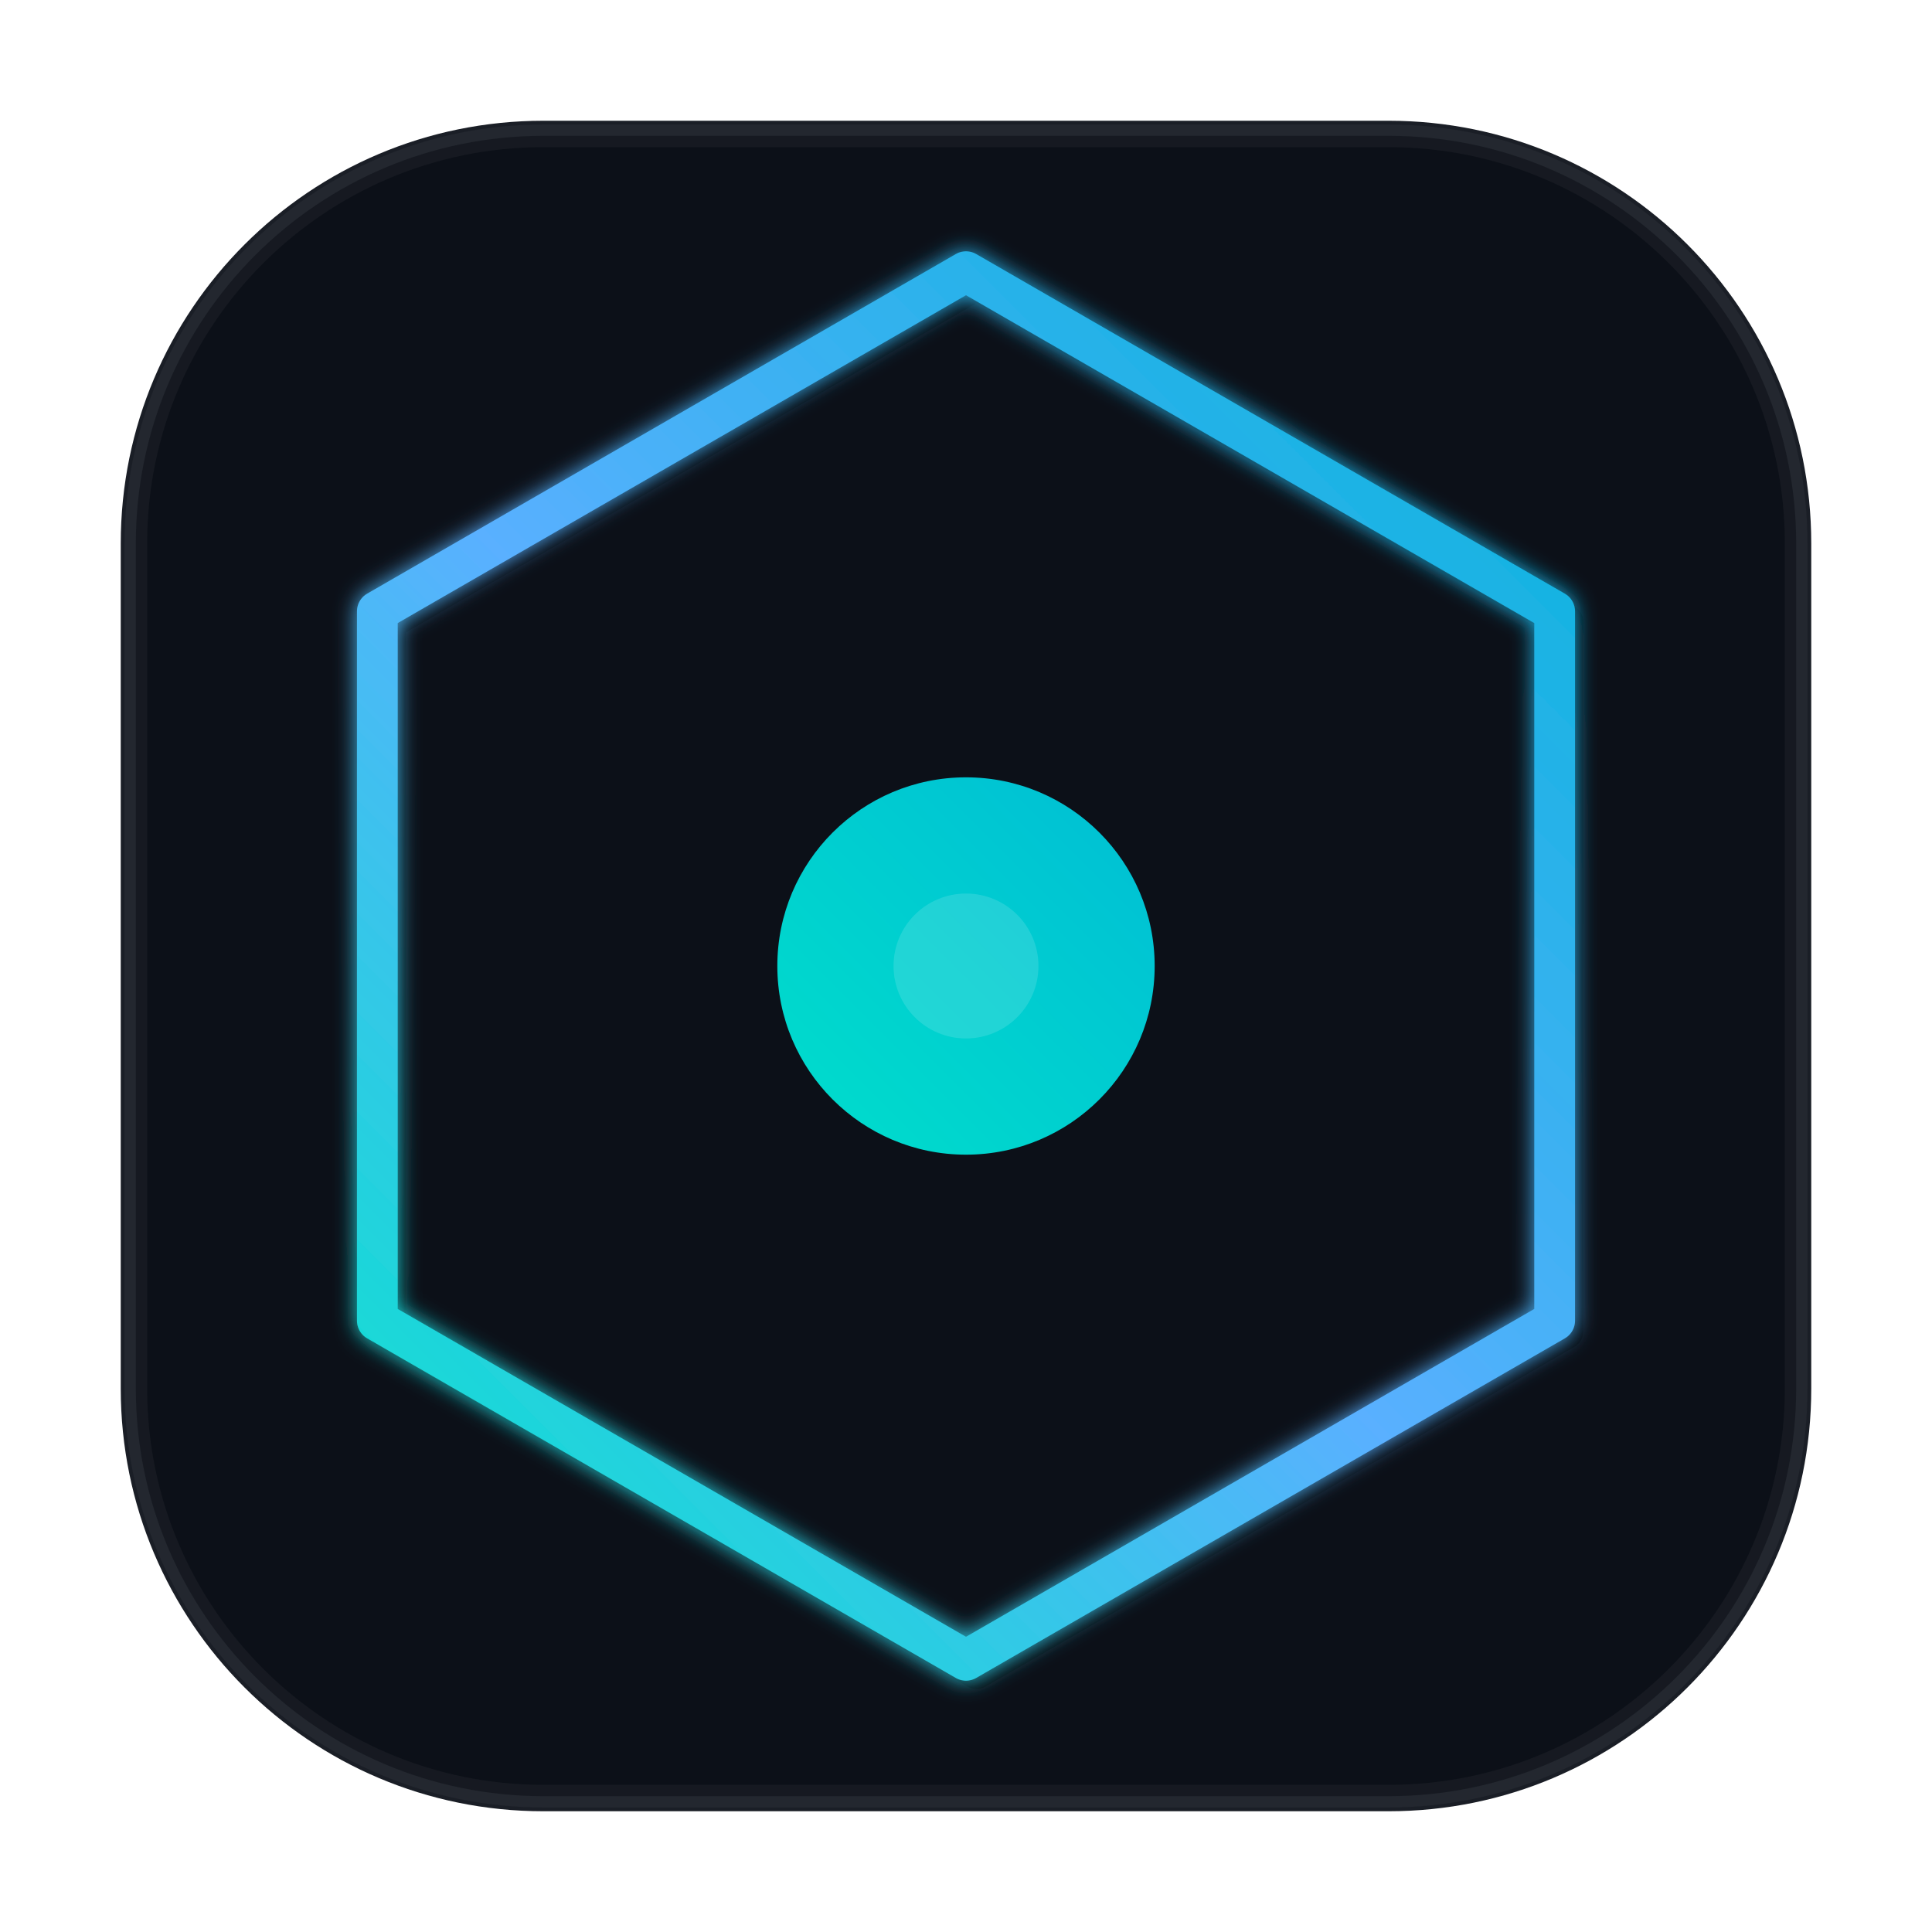
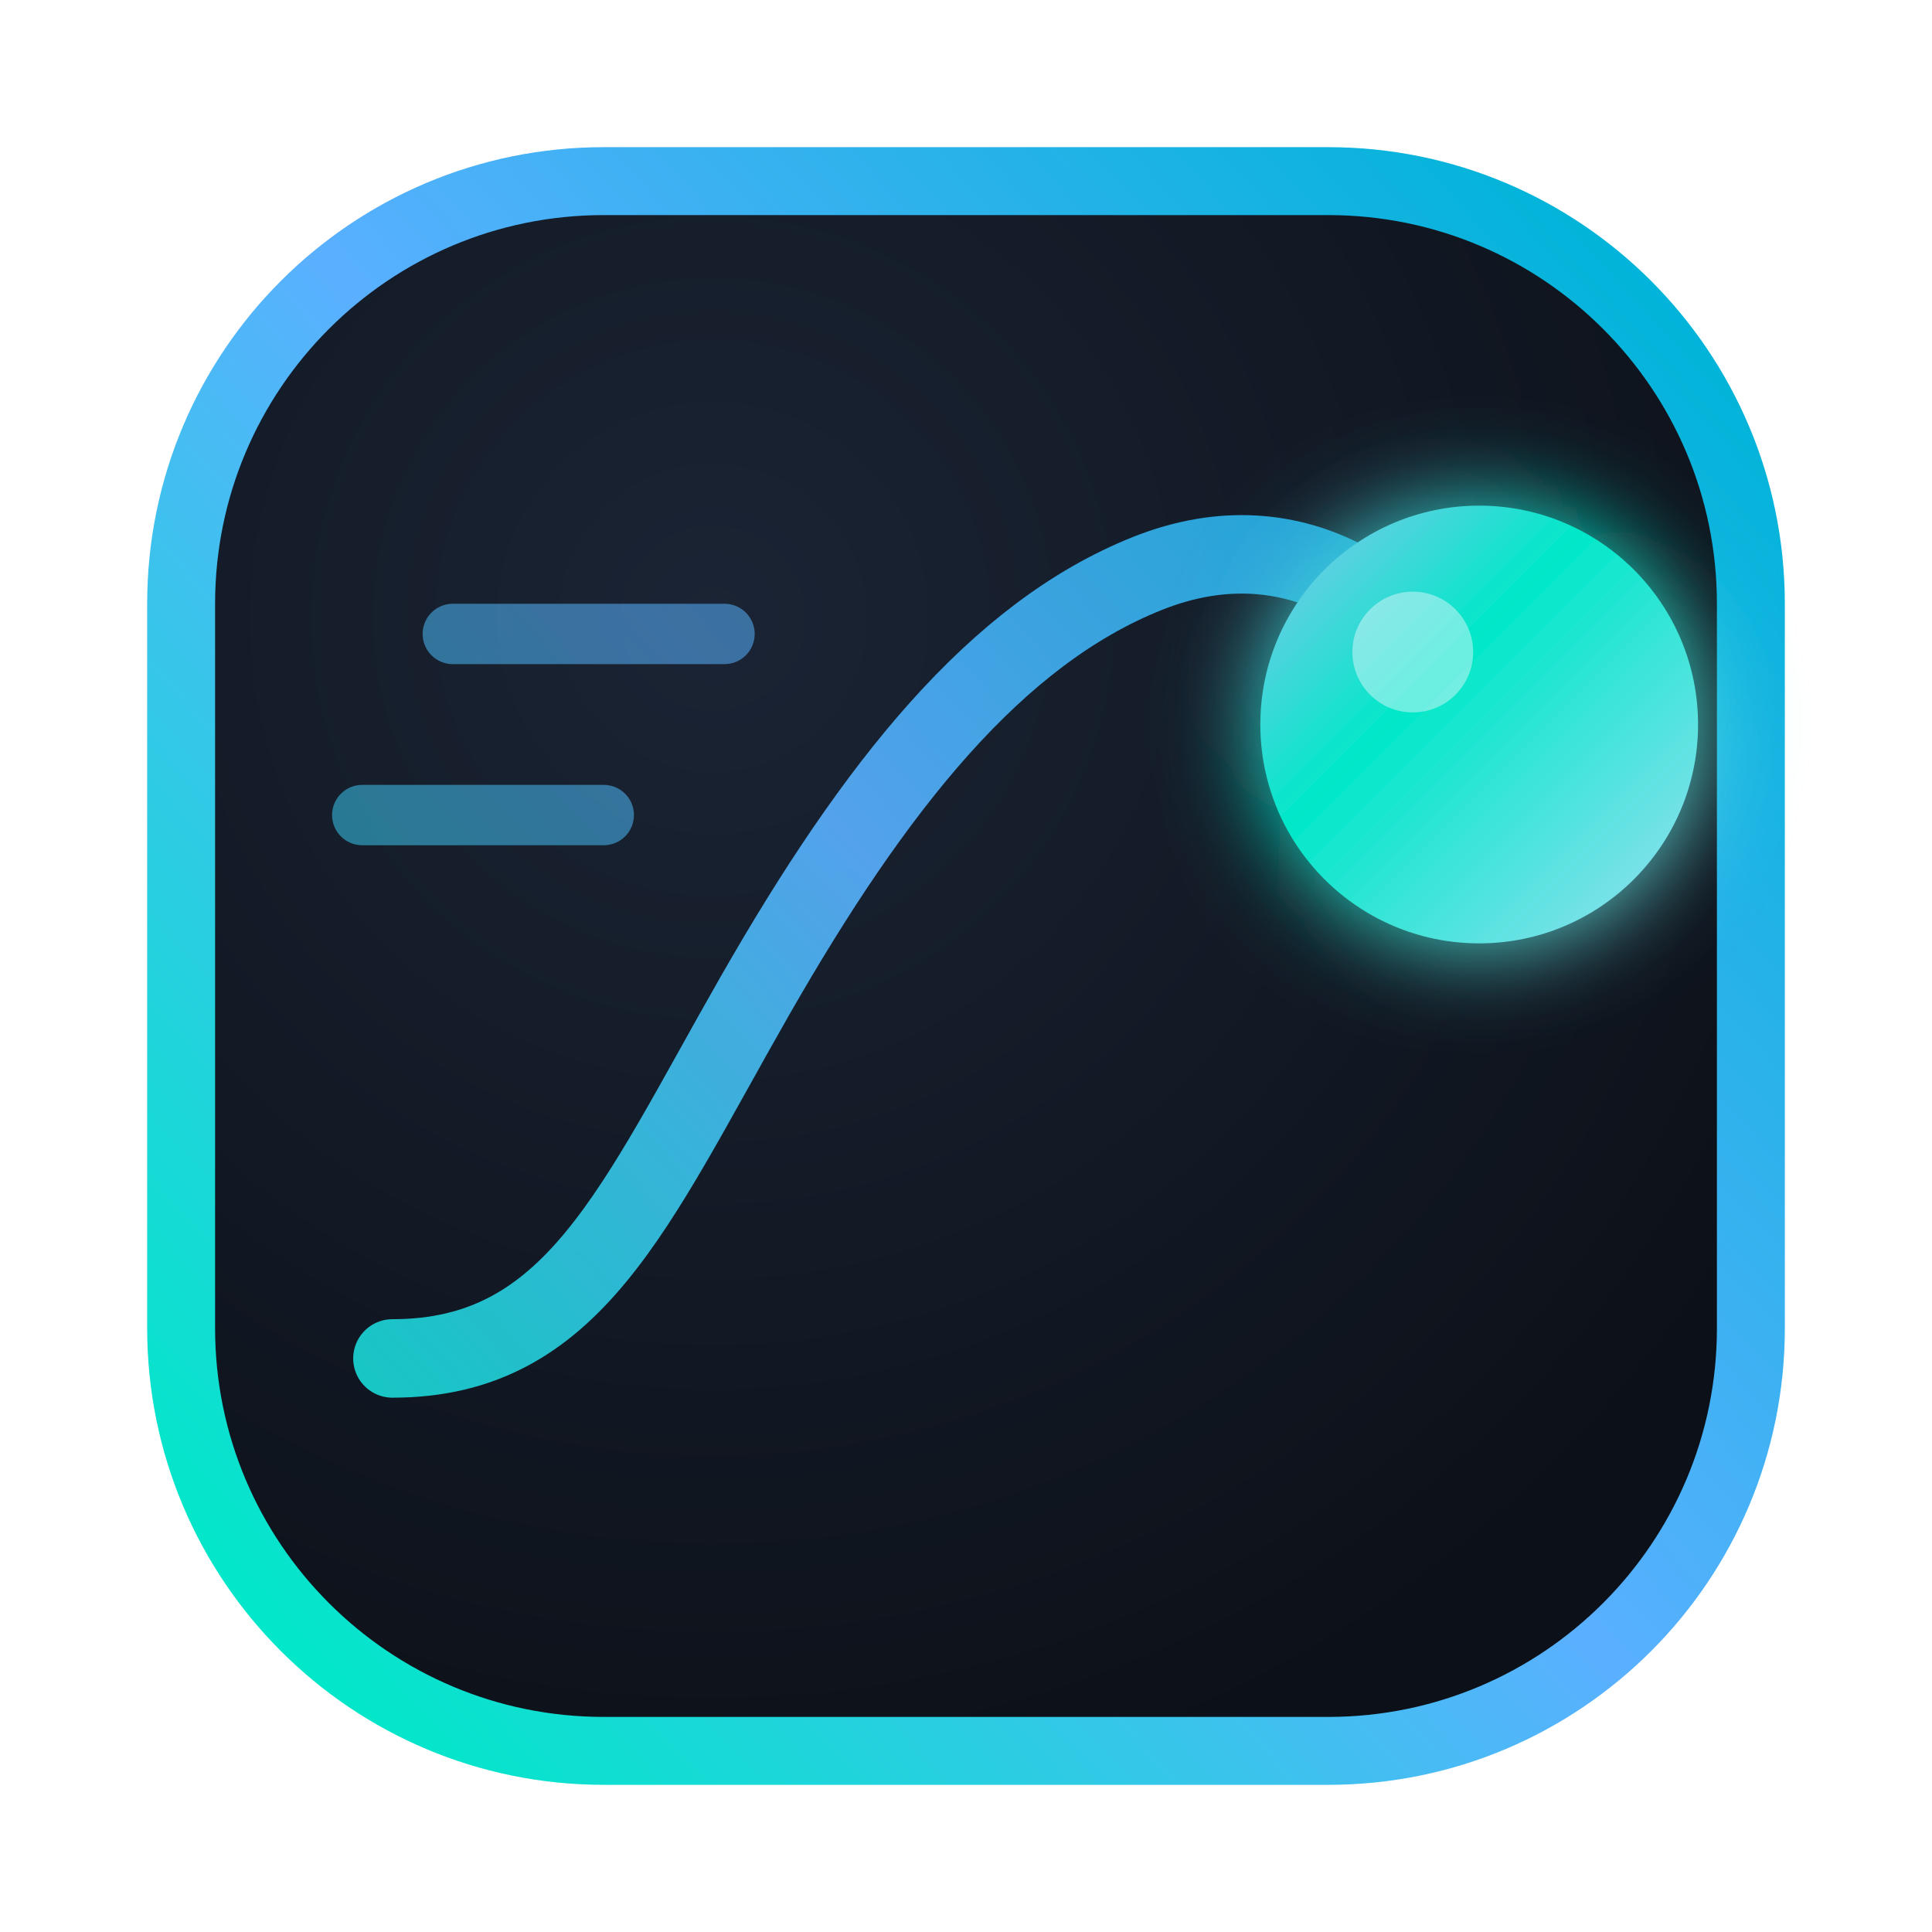
- <svg xmlns="http://www.w3.org/2000/svg" viewBox="0 0 64 64" fill="none" aria-hidden="true">
+ <svg xmlns="http://www.w3.org/2000/svg" viewBox="0 0 64 64" fill="none" role="img" aria-label="Boing Express">
  <defs>
-     <linearGradient id="bx-stroke" x1="10" y1="54" x2="54" y2="10" gradientUnits="userSpaceOnUse">
-       <stop offset="0%" stop-color="#00e8c8" />
-       <stop offset="48%" stop-color="#5ab0ff" />
-       <stop offset="100%" stop-color="#00b4d8" />
+     <linearGradient id="bx-frame" x1="8" y1="54" x2="56" y2="10" gradientUnits="userSpaceOnUse">
+       <stop stop-color="#00e8c8" />
+       <stop offset="0.5" stop-color="#5ab0ff" />
+       <stop offset="1" stop-color="#00b4d8" />
    </linearGradient>
-     <linearGradient id="bx-fill" x1="22" y1="42" x2="42" y2="22" gradientUnits="userSpaceOnUse">
-       <stop offset="0%" stop-color="#00e8c8" />
-       <stop offset="100%" stop-color="#00b4d8" />
+     <linearGradient id="bx-orb" x1="40" y1="14" x2="56" y2="30" gradientUnits="userSpaceOnUse">
+       <stop stop-color="#c4b5fd" />
+       <stop offset="0.5" stop-color="#00e8c8" />
+       <stop offset="1" stop-color="#90e0ef" />
    </linearGradient>
-     <filter id="bx-soft" x="-25%" y="-25%" width="150%" height="150%">
-       <feGaussianBlur in="SourceGraphic" stdDeviation="0.35" result="b" />
+     <radialGradient id="bx-slab" cx="34%" cy="28%" r="78%">
+       <stop offset="0" stop-color="#1a2434" />
+       <stop offset="1" stop-color="#0c1018" />
+     </radialGradient>
+     <filter id="bx-glow" x="-50%" y="-50%" width="200%" height="200%">
+       <feGaussianBlur stdDeviation="1.6" result="b" />
      <feMerge>
        <feMergeNode in="b" />
        <feMergeNode in="SourceGraphic" />
      </feMerge>
    </filter>
  </defs>
-   <rect x="4" y="4" width="56" height="56" rx="14" fill="#0c1018" stroke="rgba(255,255,255,0.06)" stroke-width="1" />
-   <rect x="4.5" y="4.5" width="55" height="55" rx="13.5" fill="none" stroke="rgba(255,255,255,0.04)" stroke-width="0.75" />
-   <path d="M32 9 L51.5 20.25 V43.75 L32 55 L12.5 43.75 V20.25 Z" fill="none" stroke="rgba(0,0,0,0.42)" stroke-width="1.2" stroke-linejoin="round" transform="translate(0.35 0.35)" />
-   <path d="M32 9 L51.5 20.25 V43.75 L32 55 L12.5 43.75 V20.25 Z" fill="none" stroke="url(#bx-stroke)" stroke-width="1.35" stroke-linejoin="round" filter="url(#bx-soft)" />
-   <circle cx="32" cy="32" r="6.25" fill="url(#bx-fill)" />
-   <circle cx="32" cy="32" r="2.4" fill="#f0f9ff" opacity="0.14" />
+   <rect x="6" y="6" width="52" height="52" rx="14" fill="url(#bx-slab)" stroke="url(#bx-frame)" stroke-width="2.25" />
+   <path d="M15 21h9M12 27h8" stroke="url(#bx-frame)" stroke-width="2" stroke-linecap="round" opacity="0.55" />
+   <path d="M13 45 C 19 45 21 40 25 33 C 29 26 33 21 38 19 C 43 17 47 20 49 24" stroke="url(#bx-frame)" stroke-width="2.6" stroke-linecap="round" opacity="0.9" />
+   <circle cx="49" cy="24" r="7.25" fill="url(#bx-orb)" filter="url(#bx-glow)" />
+   <circle cx="46.8" cy="21.6" r="2" fill="#f0f9ff" opacity="0.45" />
</svg>
